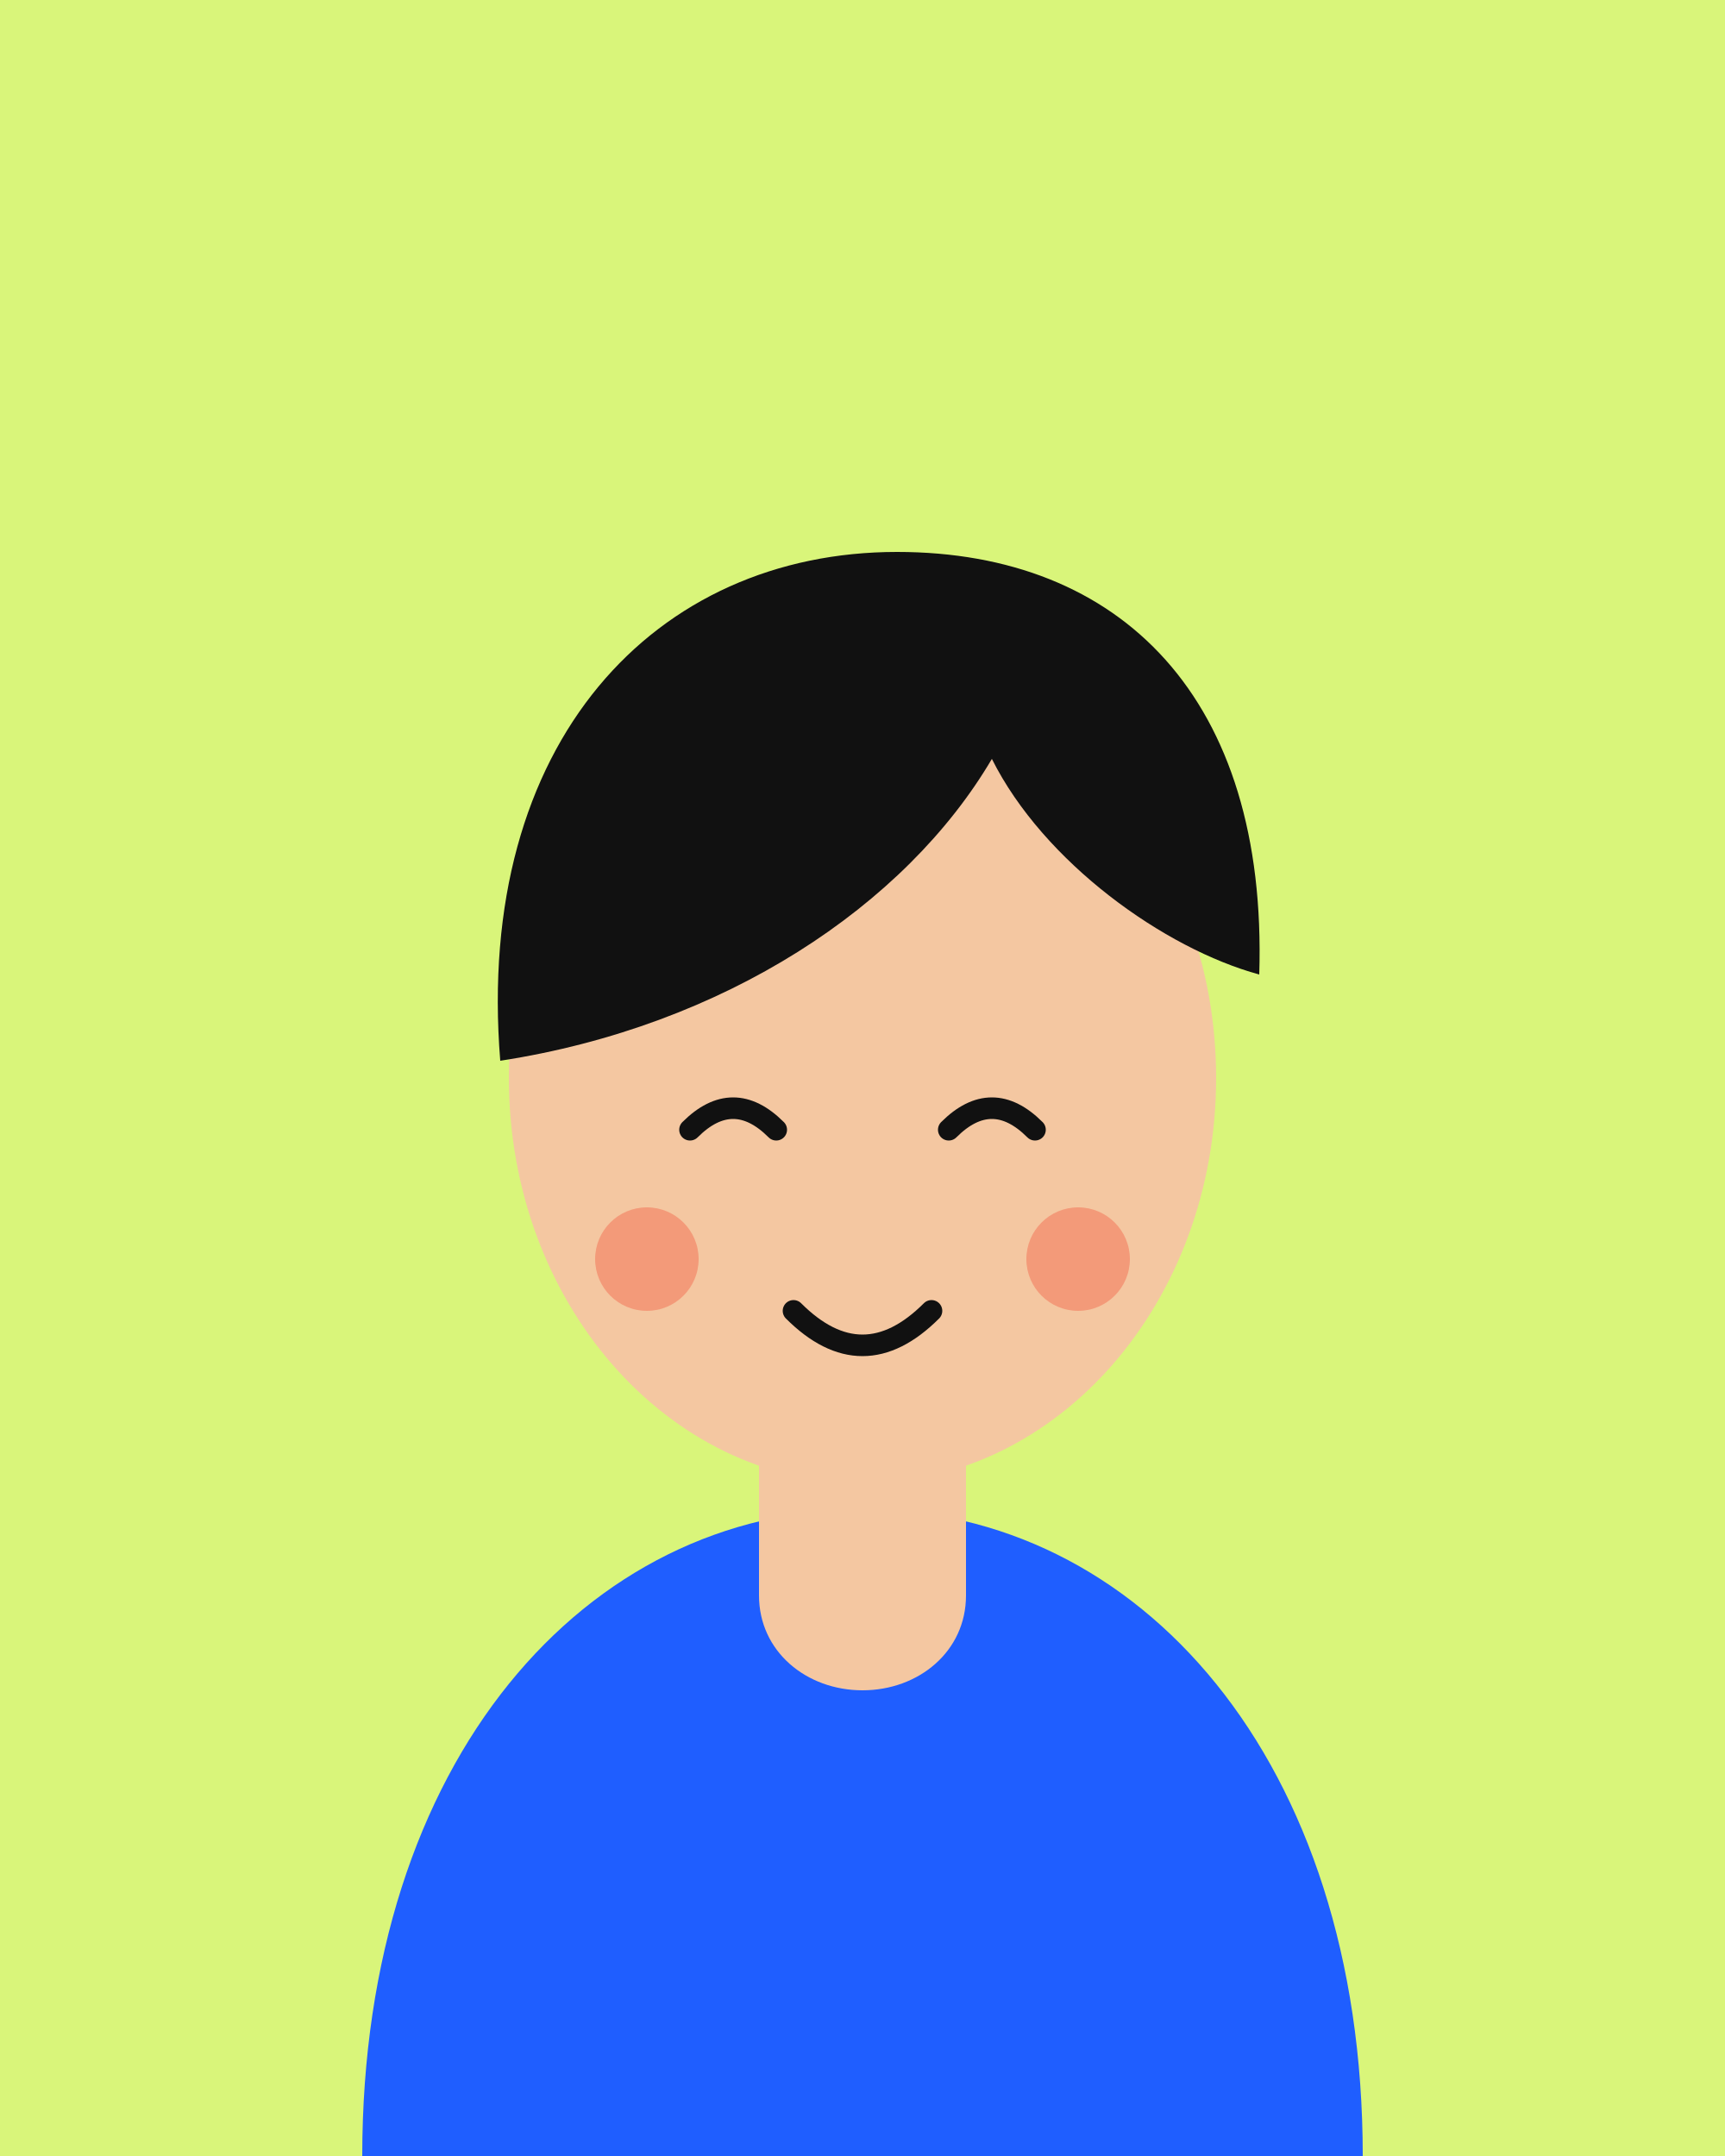
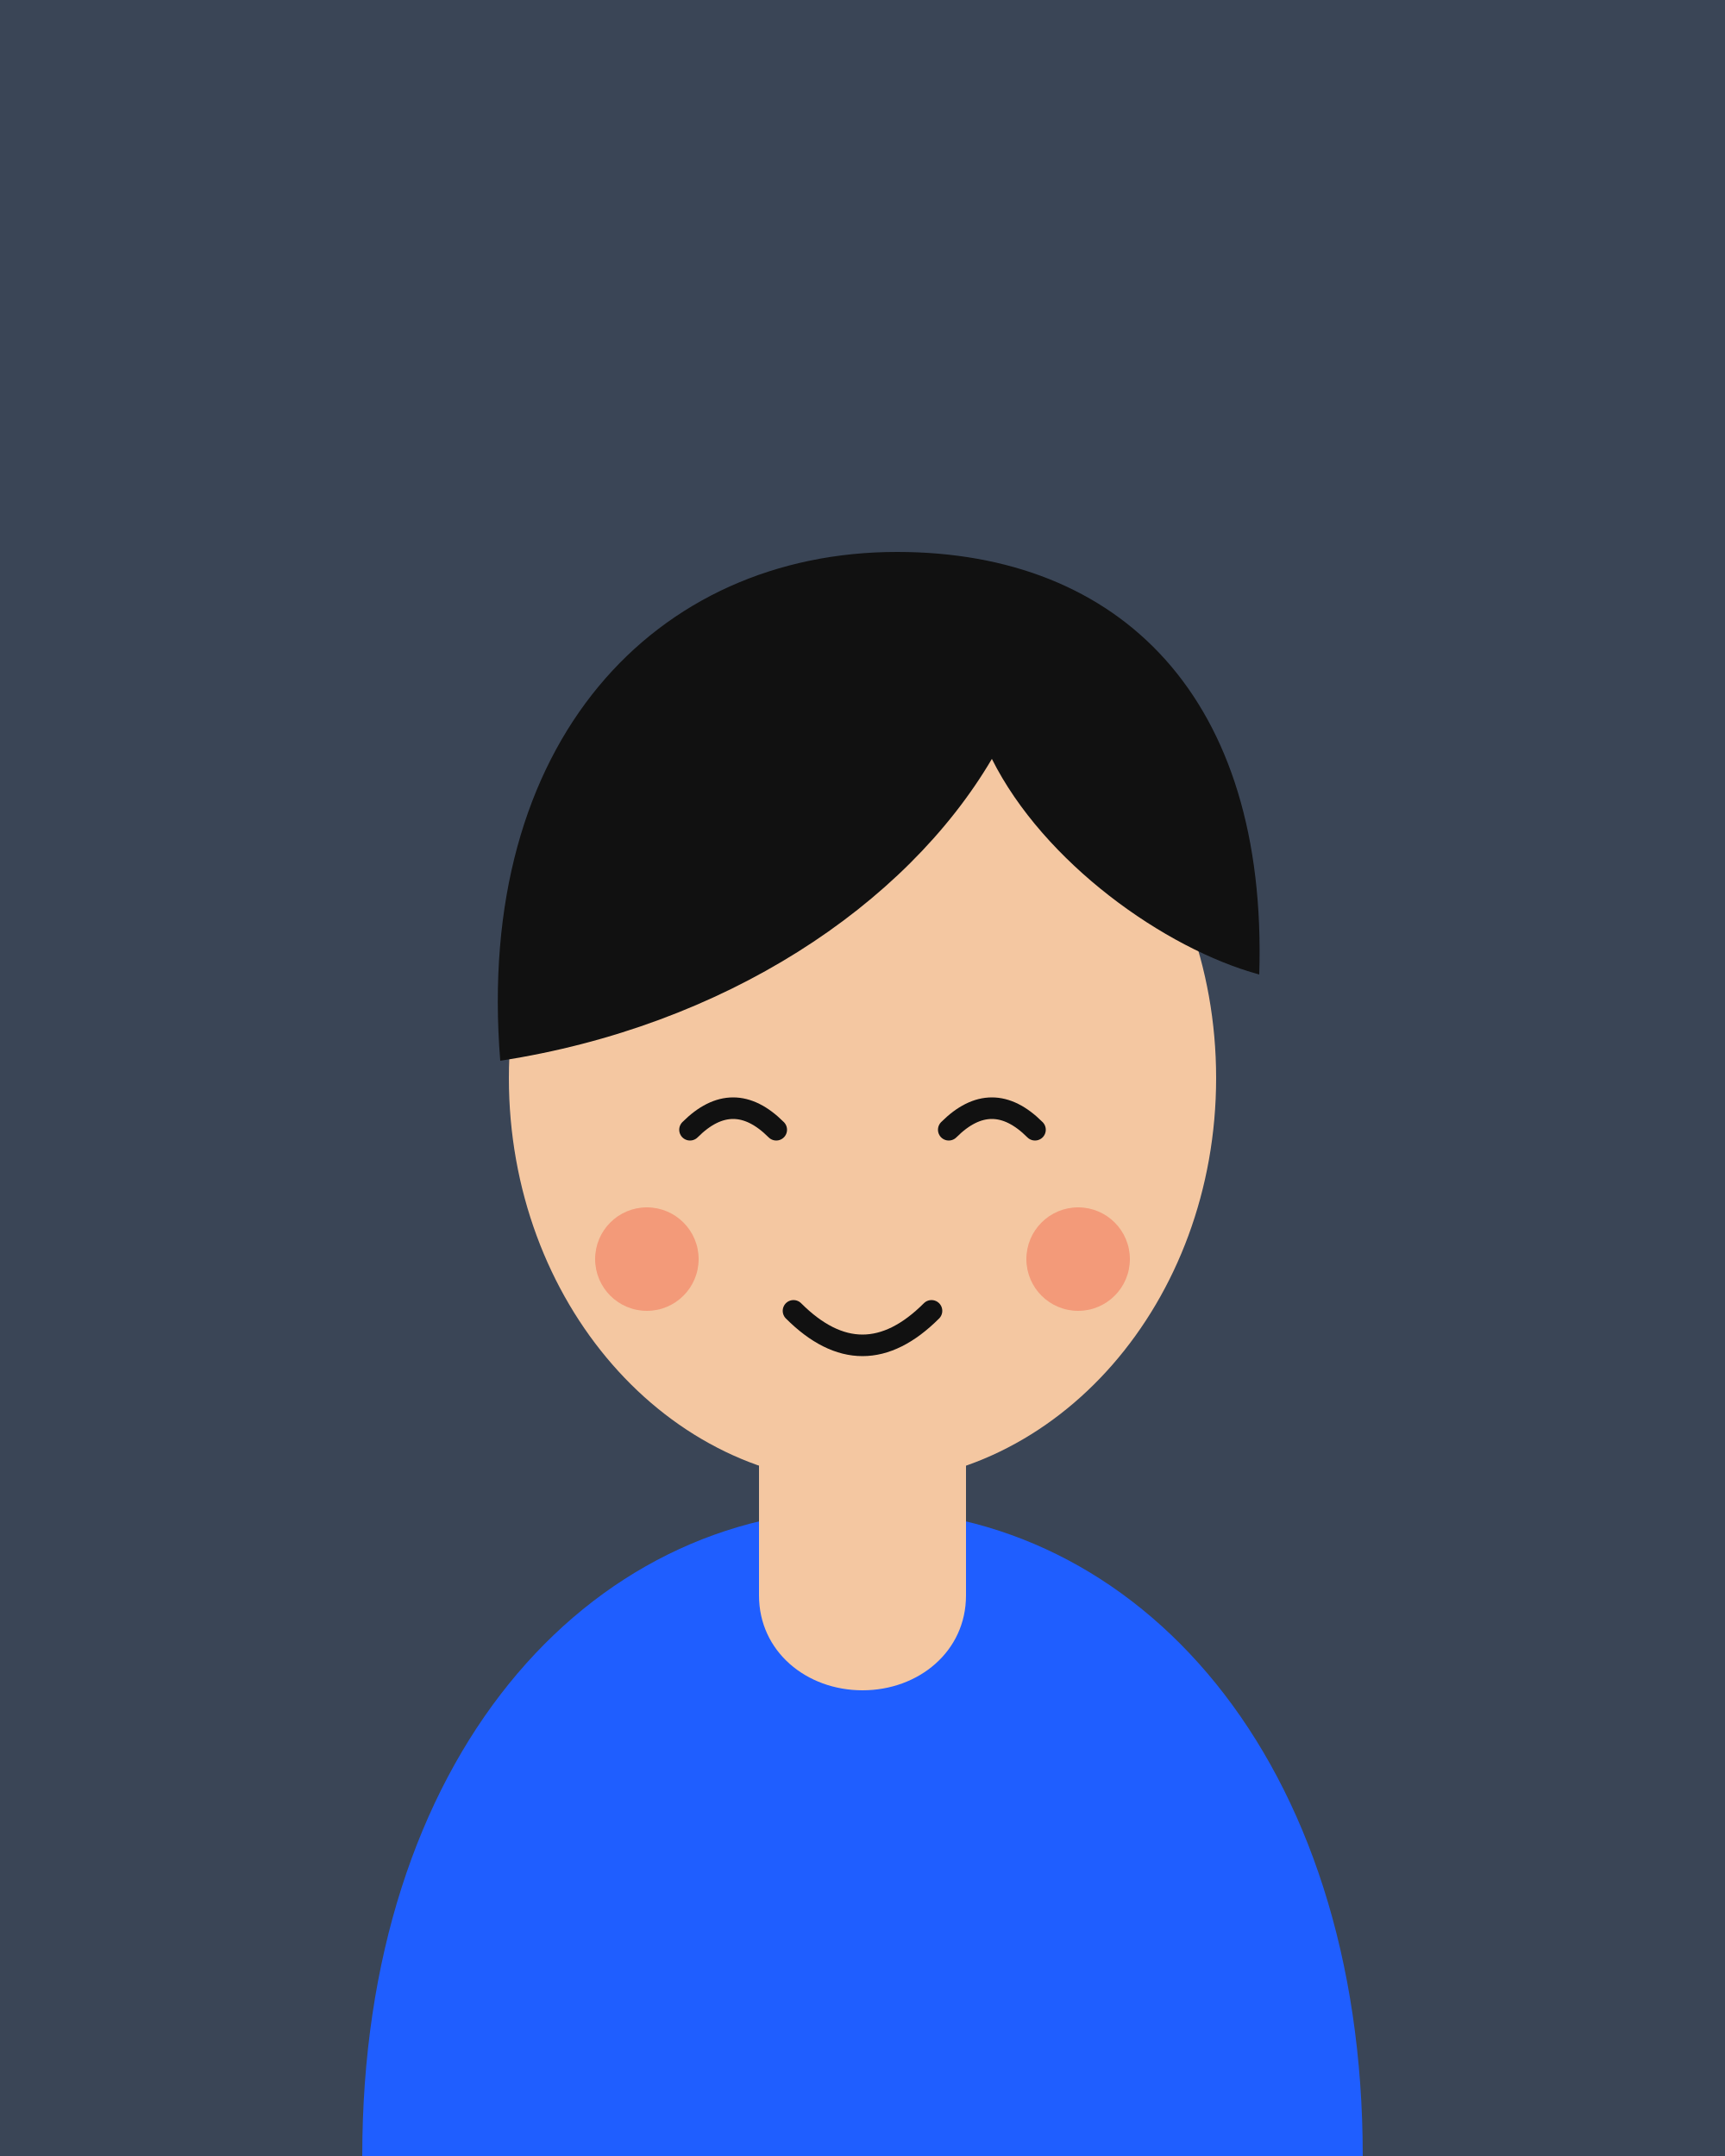
<svg xmlns="http://www.w3.org/2000/svg" viewBox="0 0 400 500" width="400" height="500">
-   <rect width="400" height="500" fill="#D9F57A" />
+   <rect width="400" height="500" fill="#3A4556" />
  <path d="M84 500c0-92 52-150 116-150s116 58 116 150z" fill="#1F5EFF" />
  <path d="M176 330h48v40c0 13-11 22-24 22s-24-9-24-22z" fill="#F4C7A1" />
  <ellipse cx="200" cy="250" rx="82" ry="94" fill="#F4C7A1" />
  <path d="M116 246c-6-74 36-118 92-118 52 0 86 34 84 98-22-6-50-26-62-50-20 34-62 62-114 70z" fill="#111111" />
  <path d="M160 262q10-10 20 0M220 262q10-10 20 0" stroke="#111111" stroke-width="5" fill="none" stroke-linecap="round" />
  <circle cx="150" cy="292" r="12" fill="#F2462E" opacity=".35" />
  <circle cx="250" cy="292" r="12" fill="#F2462E" opacity=".35" />
  <path d="M184 304q16 16 32 0" stroke="#111111" stroke-width="5" fill="none" stroke-linecap="round" />
</svg>
